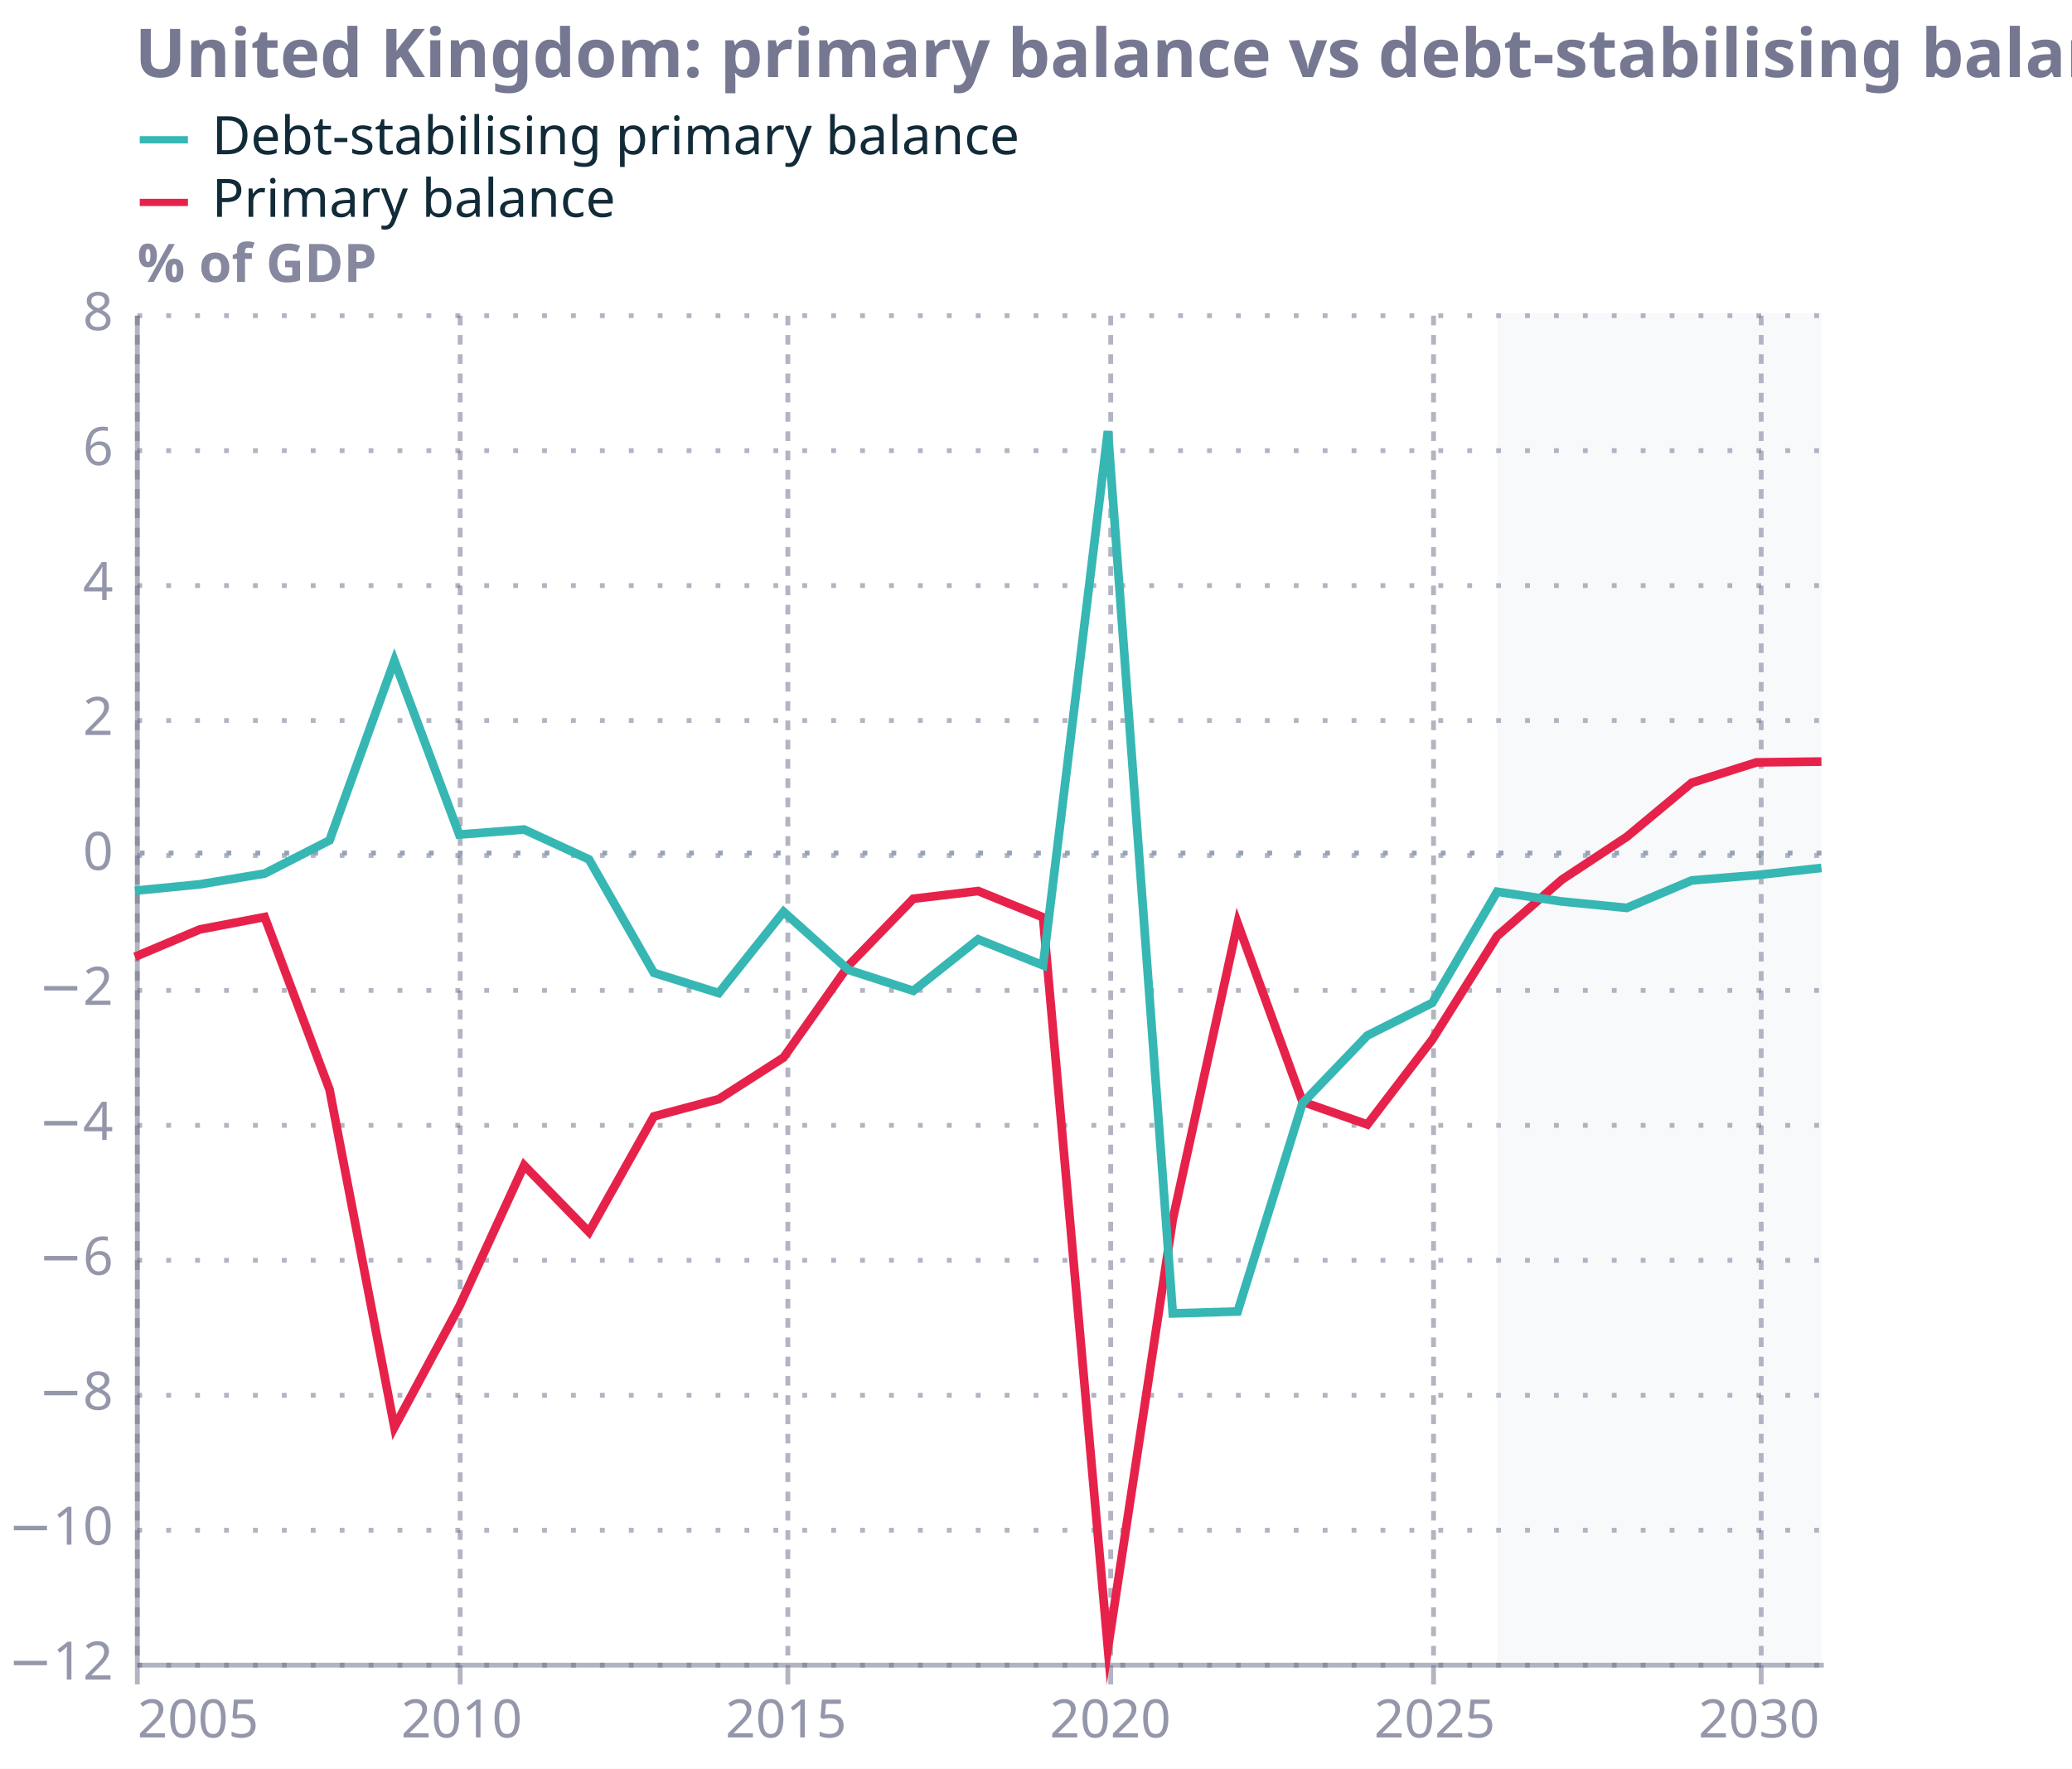
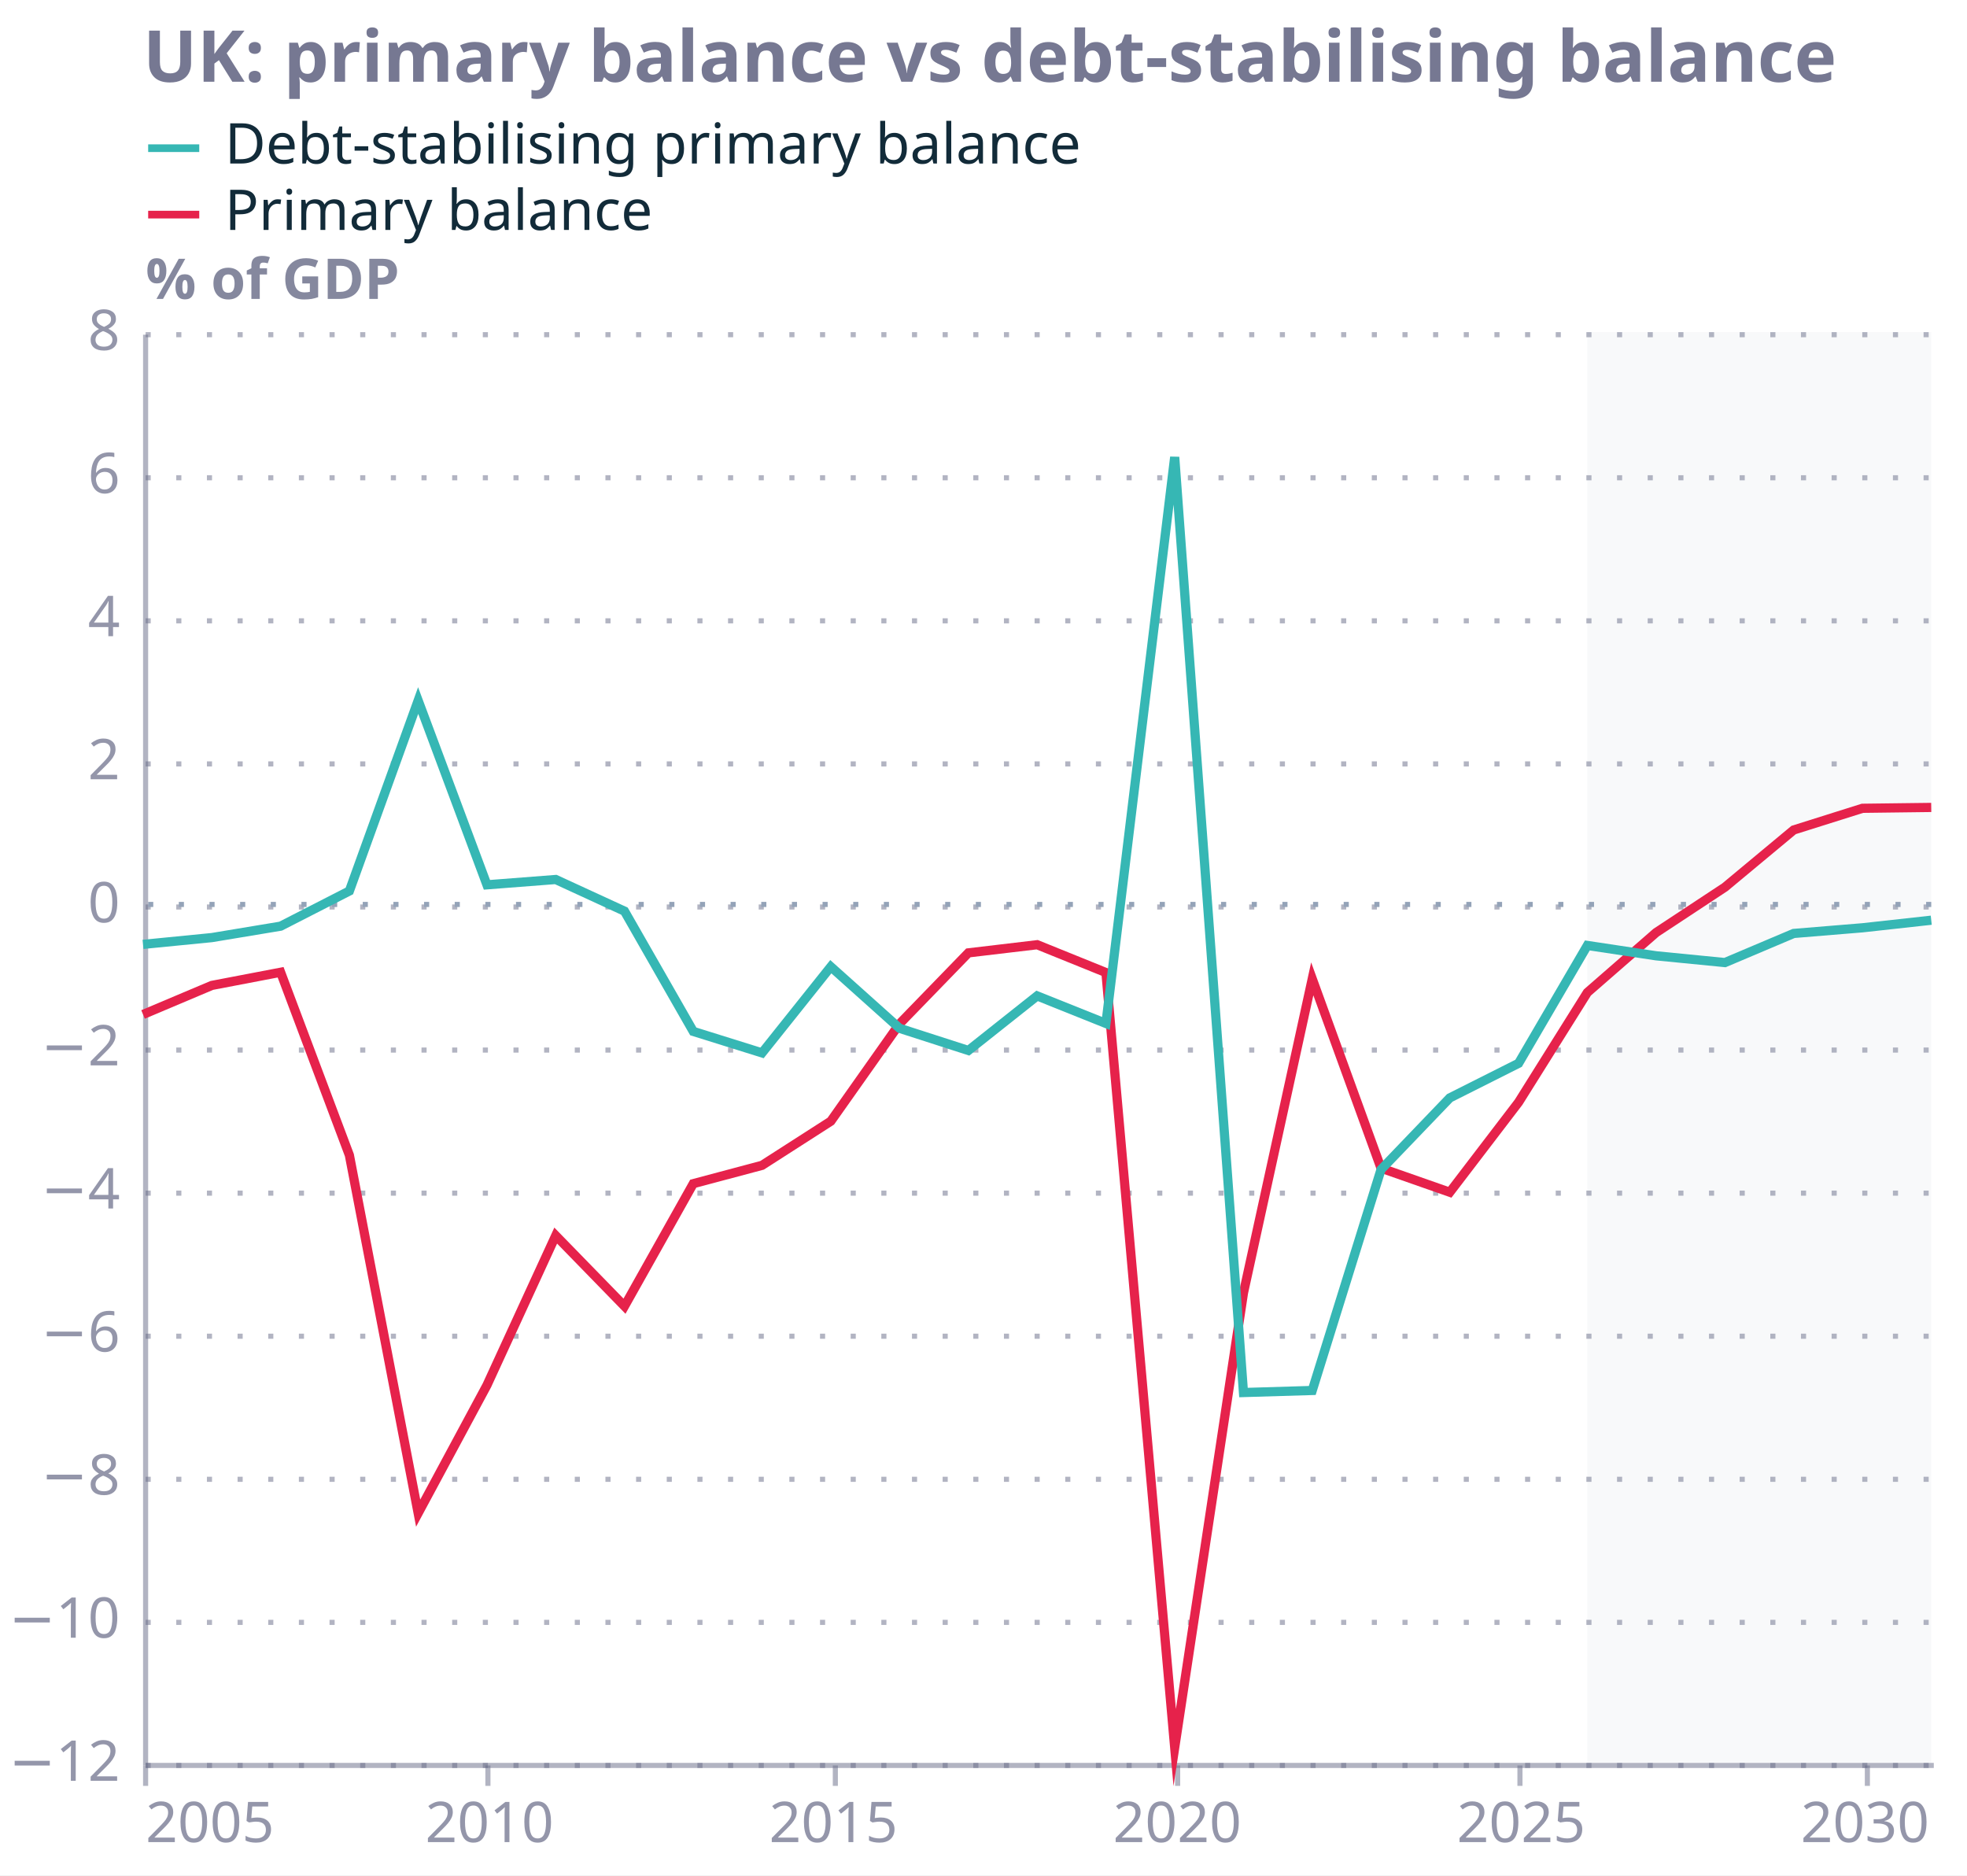
- <svg xmlns="http://www.w3.org/2000/svg" version="1.1" class="marks" width="430" height="367" viewBox="0 0 430 367">
-   <rect width="430" height="367" fill="white" />
+ <svg xmlns="http://www.w3.org/2000/svg" version="1.1" class="marks" width="385" height="367" viewBox="0 0 385 367">
+   <rect width="385" height="367" fill="white" />
  <g fill="none" stroke-miterlimit="10" transform="translate(28,65)">
    <g class="mark-group role-frame root" role="graphics-object" aria-roledescription="group mark container">
      <g transform="translate(0,0)">
        <path class="background" aria-hidden="true" d="M0,0h350v280h-350Z" />
        <g>
-           <g class="mark-group role-axis" aria-hidden="true">
-             <g transform="translate(0.5,280.5)">
-               <path class="background" aria-hidden="true" d="M0,0h0v0h0Z" pointer-events="none" />
-               <g>
-                 <g class="mark-rule role-axis-grid" pointer-events="none">
-                   <line transform="translate(0,-280)" x2="0" y2="280" stroke="#676A86" stroke-opacity="0.5" stroke-width="1" stroke-dasharray="2,2" opacity="1" />
-                   <line transform="translate(67,-280)" x2="0" y2="280" stroke="#676A86" stroke-opacity="0.5" stroke-width="1" stroke-dasharray="2,2" opacity="1" />
-                   <line transform="translate(135,-280)" x2="0" y2="280" stroke="#676A86" stroke-opacity="0.5" stroke-width="1" stroke-dasharray="2,2" opacity="1" />
-                   <line transform="translate(202,-280)" x2="0" y2="280" stroke="#676A86" stroke-opacity="0.5" stroke-width="1" stroke-dasharray="2,2" opacity="1" />
-                   <line transform="translate(269,-280)" x2="0" y2="280" stroke="#676A86" stroke-opacity="0.5" stroke-width="1" stroke-dasharray="2,2" opacity="1" />
-                   <line transform="translate(337,-280)" x2="0" y2="280" stroke="#676A86" stroke-opacity="0.5" stroke-width="1" stroke-dasharray="2,2" opacity="1" />
-                 </g>
-               </g>
-               <path class="foreground" aria-hidden="true" d="" pointer-events="none" display="none" />
-             </g>
-           </g>
          <g class="mark-group role-axis" aria-hidden="true">
            <g transform="translate(0.5,0.5)">
              <path class="background" aria-hidden="true" d="M0,0h0v0h0Z" pointer-events="none" />
              <g>
                <g class="mark-rule role-axis-grid" pointer-events="none">
                  <line transform="translate(0,280)" x2="350" y2="0" stroke="#676A86" stroke-opacity="0.5" stroke-width="1" stroke-dasharray="1,5" opacity="1" />
                  <line transform="translate(0,252)" x2="350" y2="0" stroke="#676A86" stroke-opacity="0.5" stroke-width="1" stroke-dasharray="1,5" opacity="1" />
                  <line transform="translate(0,224)" x2="350" y2="0" stroke="#676A86" stroke-opacity="0.5" stroke-width="1" stroke-dasharray="1,5" opacity="1" />
                  <line transform="translate(0,196)" x2="350" y2="0" stroke="#676A86" stroke-opacity="0.5" stroke-width="1" stroke-dasharray="1,5" opacity="1" />
                  <line transform="translate(0,168)" x2="350" y2="0" stroke="#676A86" stroke-opacity="0.5" stroke-width="1" stroke-dasharray="1,5" opacity="1" />
                  <line transform="translate(0,140)" x2="350" y2="0" stroke="#676A86" stroke-opacity="0.5" stroke-width="1" stroke-dasharray="1,5" opacity="1" />
                  <line transform="translate(0,112)" x2="350" y2="0" stroke="#676A86" stroke-opacity="0.5" stroke-width="1" stroke-dasharray="1,5" opacity="1" />
                  <line transform="translate(0,84)" x2="350" y2="0" stroke="#676A86" stroke-opacity="0.5" stroke-width="1" stroke-dasharray="1,5" opacity="1" />
                  <line transform="translate(0,56)" x2="350" y2="0" stroke="#676A86" stroke-opacity="0.5" stroke-width="1" stroke-dasharray="1,5" opacity="1" />
                  <line transform="translate(0,28)" x2="350" y2="0" stroke="#676A86" stroke-opacity="0.5" stroke-width="1" stroke-dasharray="1,5" opacity="1" />
                  <line transform="translate(0,0)" x2="350" y2="0" stroke="#676A86" stroke-opacity="0.5" stroke-width="1" stroke-dasharray="1,5" opacity="1" />
                </g>
              </g>
              <path class="foreground" aria-hidden="true" d="" pointer-events="none" display="none" />
            </g>
          </g>
          <g class="mark-group role-axis" role="graphics-symbol" aria-roledescription="axis" aria-label="X-axis for a linear scale with values from 2005 to 2031">
            <g transform="translate(0.5,280.5)">
              <path class="background" aria-hidden="true" d="M0,0h0v0h0Z" pointer-events="none" />
              <g>
                <g class="mark-rule role-axis-tick" pointer-events="none">
                  <line transform="translate(0,0)" x2="0" y2="4" stroke="#676A86" stroke-opacity="0.5" stroke-width="1" opacity="1" />
                  <line transform="translate(67,0)" x2="0" y2="4" stroke="#676A86" stroke-opacity="0.5" stroke-width="1" opacity="1" />
                  <line transform="translate(135,0)" x2="0" y2="4" stroke="#676A86" stroke-opacity="0.5" stroke-width="1" opacity="1" />
                  <line transform="translate(202,0)" x2="0" y2="4" stroke="#676A86" stroke-opacity="0.5" stroke-width="1" opacity="1" />
                  <line transform="translate(269,0)" x2="0" y2="4" stroke="#676A86" stroke-opacity="0.5" stroke-width="1" opacity="1" />
                  <line transform="translate(337,0)" x2="0" y2="4" stroke="#676A86" stroke-opacity="0.5" stroke-width="1" opacity="1" />
                </g>
                <g class="mark-text role-axis-label" pointer-events="none">
                  <text text-anchor="start" transform="translate(0,15)" font-family="Circular Std" font-size="11px" fill="#676A86" fill-opacity="0.7" opacity="1">2005</text>
                  <text text-anchor="middle" transform="translate(67.30769,15)" font-family="Circular Std" font-size="11px" fill="#676A86" fill-opacity="0.7" opacity="1">2010</text>
                  <text text-anchor="middle" transform="translate(134.6154,15)" font-family="Circular Std" font-size="11px" fill="#676A86" fill-opacity="0.7" opacity="1">2015</text>
                  <text text-anchor="middle" transform="translate(201.9231,15)" font-family="Circular Std" font-size="11px" fill="#676A86" fill-opacity="0.7" opacity="1">2020</text>
                  <text text-anchor="middle" transform="translate(269.2308,15)" font-family="Circular Std" font-size="11px" fill="#676A86" fill-opacity="0.7" opacity="1">2025</text>
                  <text text-anchor="middle" transform="translate(336.5385,15)" font-family="Circular Std" font-size="11px" fill="#676A86" fill-opacity="0.7" opacity="1">2030</text>
                </g>
                <g class="mark-rule role-axis-domain" pointer-events="none">
                  <line transform="translate(0,0)" x2="350" y2="0" stroke="#676A86" stroke-opacity="0.5" stroke-width="1" opacity="1" />
                </g>
              </g>
              <path class="foreground" aria-hidden="true" d="" pointer-events="none" display="none" />
            </g>
          </g>
          <g class="mark-group role-axis" role="graphics-symbol" aria-roledescription="axis" aria-label="Y-axis titled '% of GDP' for a linear scale with values from −12 to 8">
            <g transform="translate(0.5,0.5)">
              <path class="background" aria-hidden="true" d="M0,0h0v0h0Z" pointer-events="none" />
              <g>
                <g class="mark-text role-axis-label" pointer-events="none">
                  <text text-anchor="end" transform="translate(-5,283)" font-family="Circular Std" font-size="11px" fill="#676A86" fill-opacity="0.7" opacity="1">−12</text>
                  <text text-anchor="end" transform="translate(-5,255)" font-family="Circular Std" font-size="11px" fill="#676A86" fill-opacity="0.7" opacity="1">−10</text>
                  <text text-anchor="end" transform="translate(-5,227)" font-family="Circular Std" font-size="11px" fill="#676A86" fill-opacity="0.7" opacity="1">−8</text>
                  <text text-anchor="end" transform="translate(-5,199)" font-family="Circular Std" font-size="11px" fill="#676A86" fill-opacity="0.7" opacity="1">−6</text>
                  <text text-anchor="end" transform="translate(-5,171)" font-family="Circular Std" font-size="11px" fill="#676A86" fill-opacity="0.7" opacity="1">−4</text>
                  <text text-anchor="end" transform="translate(-5,143)" font-family="Circular Std" font-size="11px" fill="#676A86" fill-opacity="0.7" opacity="1">−2</text>
                  <text text-anchor="end" transform="translate(-5,115)" font-family="Circular Std" font-size="11px" fill="#676A86" fill-opacity="0.7" opacity="1">0</text>
                  <text text-anchor="end" transform="translate(-5,87)" font-family="Circular Std" font-size="11px" fill="#676A86" fill-opacity="0.7" opacity="1">2</text>
                  <text text-anchor="end" transform="translate(-5,59)" font-family="Circular Std" font-size="11px" fill="#676A86" fill-opacity="0.7" opacity="1">4</text>
                  <text text-anchor="end" transform="translate(-5,31)" font-family="Circular Std" font-size="11px" fill="#676A86" fill-opacity="0.7" opacity="1">6</text>
                  <text text-anchor="end" transform="translate(-5,3)" font-family="Circular Std" font-size="11px" fill="#676A86" fill-opacity="0.7" opacity="1">8</text>
                </g>
                <g class="mark-rule role-axis-domain" pointer-events="none">
                  <line transform="translate(0,280)" x2="0" y2="-280" stroke="#676A86" stroke-opacity="0.5" stroke-width="1" opacity="1" />
                </g>
                <g class="mark-text role-axis-title" pointer-events="none">
                  <text text-anchor="start" transform="translate(0,-7)" font-family="Circular Std" font-size="11px" font-weight="bold" fill="#676A86" fill-opacity="0.8" opacity="1">% of GDP</text>
                </g>
              </g>
              <path class="foreground" aria-hidden="true" d="" pointer-events="none" display="none" />
            </g>
          </g>
          <g class="mark-rect role-mark layer_0_marks" role="graphics-object" aria-roledescription="rect mark container">
            <path aria-label="a: 2026; b: 2031" role="graphics-symbol" aria-roledescription="rect mark" d="M282.692,0h67.308v280h-67.308Z" fill="#94a3b8" opacity="0.07" />
          </g>
          <g class="mark-rule role-mark layer_1_marks" role="graphics-object" aria-roledescription="rule mark container">
            <line aria-label="y: 0" role="graphics-symbol" aria-roledescription="rule mark" transform="translate(350,112)" x2="-350" y2="0" stroke="#94a3b8" stroke-dasharray="1,5" />
          </g>
          <g class="mark-group role-scope layer_2_pathgroup" role="graphics-object" aria-roledescription="group mark container">
            <g transform="translate(0,0)">
              <path class="background" aria-hidden="true" d="M0,0h350v280h-350Z" />
              <g>
                <g class="mark-line role-mark layer_2_marks" role="graphics-object" aria-roledescription="line mark container">
                  <path aria-label="year: 2005; % of GDP: −1.538; series: Primary balance" role="graphics-symbol" aria-roledescription="line mark" d="M0,133.532L13.462,127.848L26.923,125.272L40.385,161.07L53.846,231.126L67.308,206.094L80.769,176.806L94.231,190.624L107.692,166.642L121.154,163.058L134.615,154.42L148.077,135.352L161.538,121.478L175,119.882L188.462,125.328L201.923,277.004L215.385,188.02L228.846,126.56L242.308,163.604L255.769,168.322L269.231,150.71L282.692,129.234L296.154,117.502L309.615,108.626L323.077,97.426L336.538,93.184L350,93.016" stroke="#E6224B" stroke-width="1.8" />
                </g>
              </g>
              <path class="foreground" aria-hidden="true" d="" display="none" />
            </g>
            <g transform="translate(0,0)">
              <path class="background" aria-hidden="true" d="M0,0h350v280h-350Z" />
              <g>
                <g class="mark-line role-mark layer_2_marks" role="graphics-object" aria-roledescription="line mark container">
                  <path aria-label="year: 2005; % of GDP: −0.558297115992; series: Debt-stabilising primary balance" role="graphics-symbol" aria-roledescription="line mark" d="M0,119.816L13.462,118.488L26.923,116.252L40.385,109.363L53.846,72.093L67.308,108.159L80.769,107.118L94.231,113.315L107.692,136.847L121.154,141.053L134.615,124.187L148.077,136.242L161.538,140.58L175,129.898L188.462,135.291L201.923,24.454L215.385,207.519L228.846,207.118L242.308,163.887L255.769,149.858L269.231,143.088L282.692,120.024L296.154,122.054L309.615,123.377L323.077,117.679L336.538,116.571L350,115.087" stroke="#36B7B4" stroke-width="1.8" />
                </g>
              </g>
              <path class="foreground" aria-hidden="true" d="" display="none" />
            </g>
          </g>
          <g class="mark-group role-legend" role="graphics-symbol" aria-roledescription="legend" aria-label="Symbol legend for stroke color with 2 values: Debt-stabilising primary balance, Primary balance">
            <g transform="translate(0,-42)">
              <path class="background" aria-hidden="true" d="M0,0h181v24h-181Z" pointer-events="none" />
              <g>
                <g class="mark-group role-legend-entry">
                  <g transform="translate(0,0)">
                    <path class="background" aria-hidden="true" d="M0,0h0v0h0Z" pointer-events="none" />
                    <g>
                      <g class="mark-group role-scope" role="graphics-object" aria-roledescription="group mark container">
                        <g transform="translate(0,0)">
                          <path class="background" aria-hidden="true" d="M0,0h180.307v11h-180.307Z" pointer-events="none" opacity="1" />
                          <g>
                            <g class="mark-symbol role-legend-symbol" pointer-events="none">
                              <path transform="translate(6,6)" d="M-5,0L5,0" stroke="#36B7B4" stroke-width="1.5" opacity="1" />
                            </g>
                            <g class="mark-text role-legend-label" pointer-events="none">
                              <text text-anchor="start" transform="translate(16,9)" font-family="Circular Std" font-size="11px" fill="#122b39" opacity="1">Debt-stabilising primary balance</text>
                            </g>
                          </g>
                          <path class="foreground" aria-hidden="true" d="" pointer-events="none" display="none" />
                        </g>
                        <g transform="translate(0,13)">
                          <path class="background" aria-hidden="true" d="M0,0h180.307v11h-180.307Z" pointer-events="none" opacity="1" />
                          <g>
                            <g class="mark-symbol role-legend-symbol" pointer-events="none">
                              <path transform="translate(6,6)" d="M-5,0L5,0" stroke="#E6224B" stroke-width="1.5" opacity="1" />
                            </g>
                            <g class="mark-text role-legend-label" pointer-events="none">
                              <text text-anchor="start" transform="translate(16,9)" font-family="Circular Std" font-size="11px" fill="#122b39" opacity="1">Primary balance</text>
                            </g>
                          </g>
                          <path class="foreground" aria-hidden="true" d="" pointer-events="none" display="none" />
                        </g>
                      </g>
                    </g>
                    <path class="foreground" aria-hidden="true" d="" pointer-events="none" display="none" />
                  </g>
                </g>
              </g>
              <path class="foreground" aria-hidden="true" d="" pointer-events="none" display="none" />
            </g>
          </g>
          <g class="mark-group role-title">
            <g transform="translate(0,-60)">
              <path class="background" aria-hidden="true" d="M0,0h0v0h0Z" pointer-events="none" />
              <g>
-                 <g class="mark-text role-title-text" role="graphics-symbol" aria-roledescription="title" aria-label="Title text 'United Kingdom: primary balance vs debt-stabilising balance'" pointer-events="none">
-                   <text text-anchor="start" transform="translate(0,11)" font-family="Circular Std" font-size="14px" font-weight="bold" fill="#676A86E6" opacity="1">United Kingdom: primary balance vs debt-stabilising balance</text>
+                 <g class="mark-text role-title-text" role="graphics-symbol" aria-roledescription="title" aria-label="Title text 'UK: primary balance vs debt-stabilising balance'" pointer-events="none">
+                   <text text-anchor="start" transform="translate(0,11)" font-family="Circular Std" font-size="14px" font-weight="bold" fill="#676A86E6" opacity="1">UK: primary balance vs debt-stabilising balance</text>
                </g>
              </g>
              <path class="foreground" aria-hidden="true" d="" pointer-events="none" display="none" />
            </g>
          </g>
        </g>
        <path class="foreground" aria-hidden="true" d="" display="none" />
      </g>
    </g>
  </g>
</svg>
